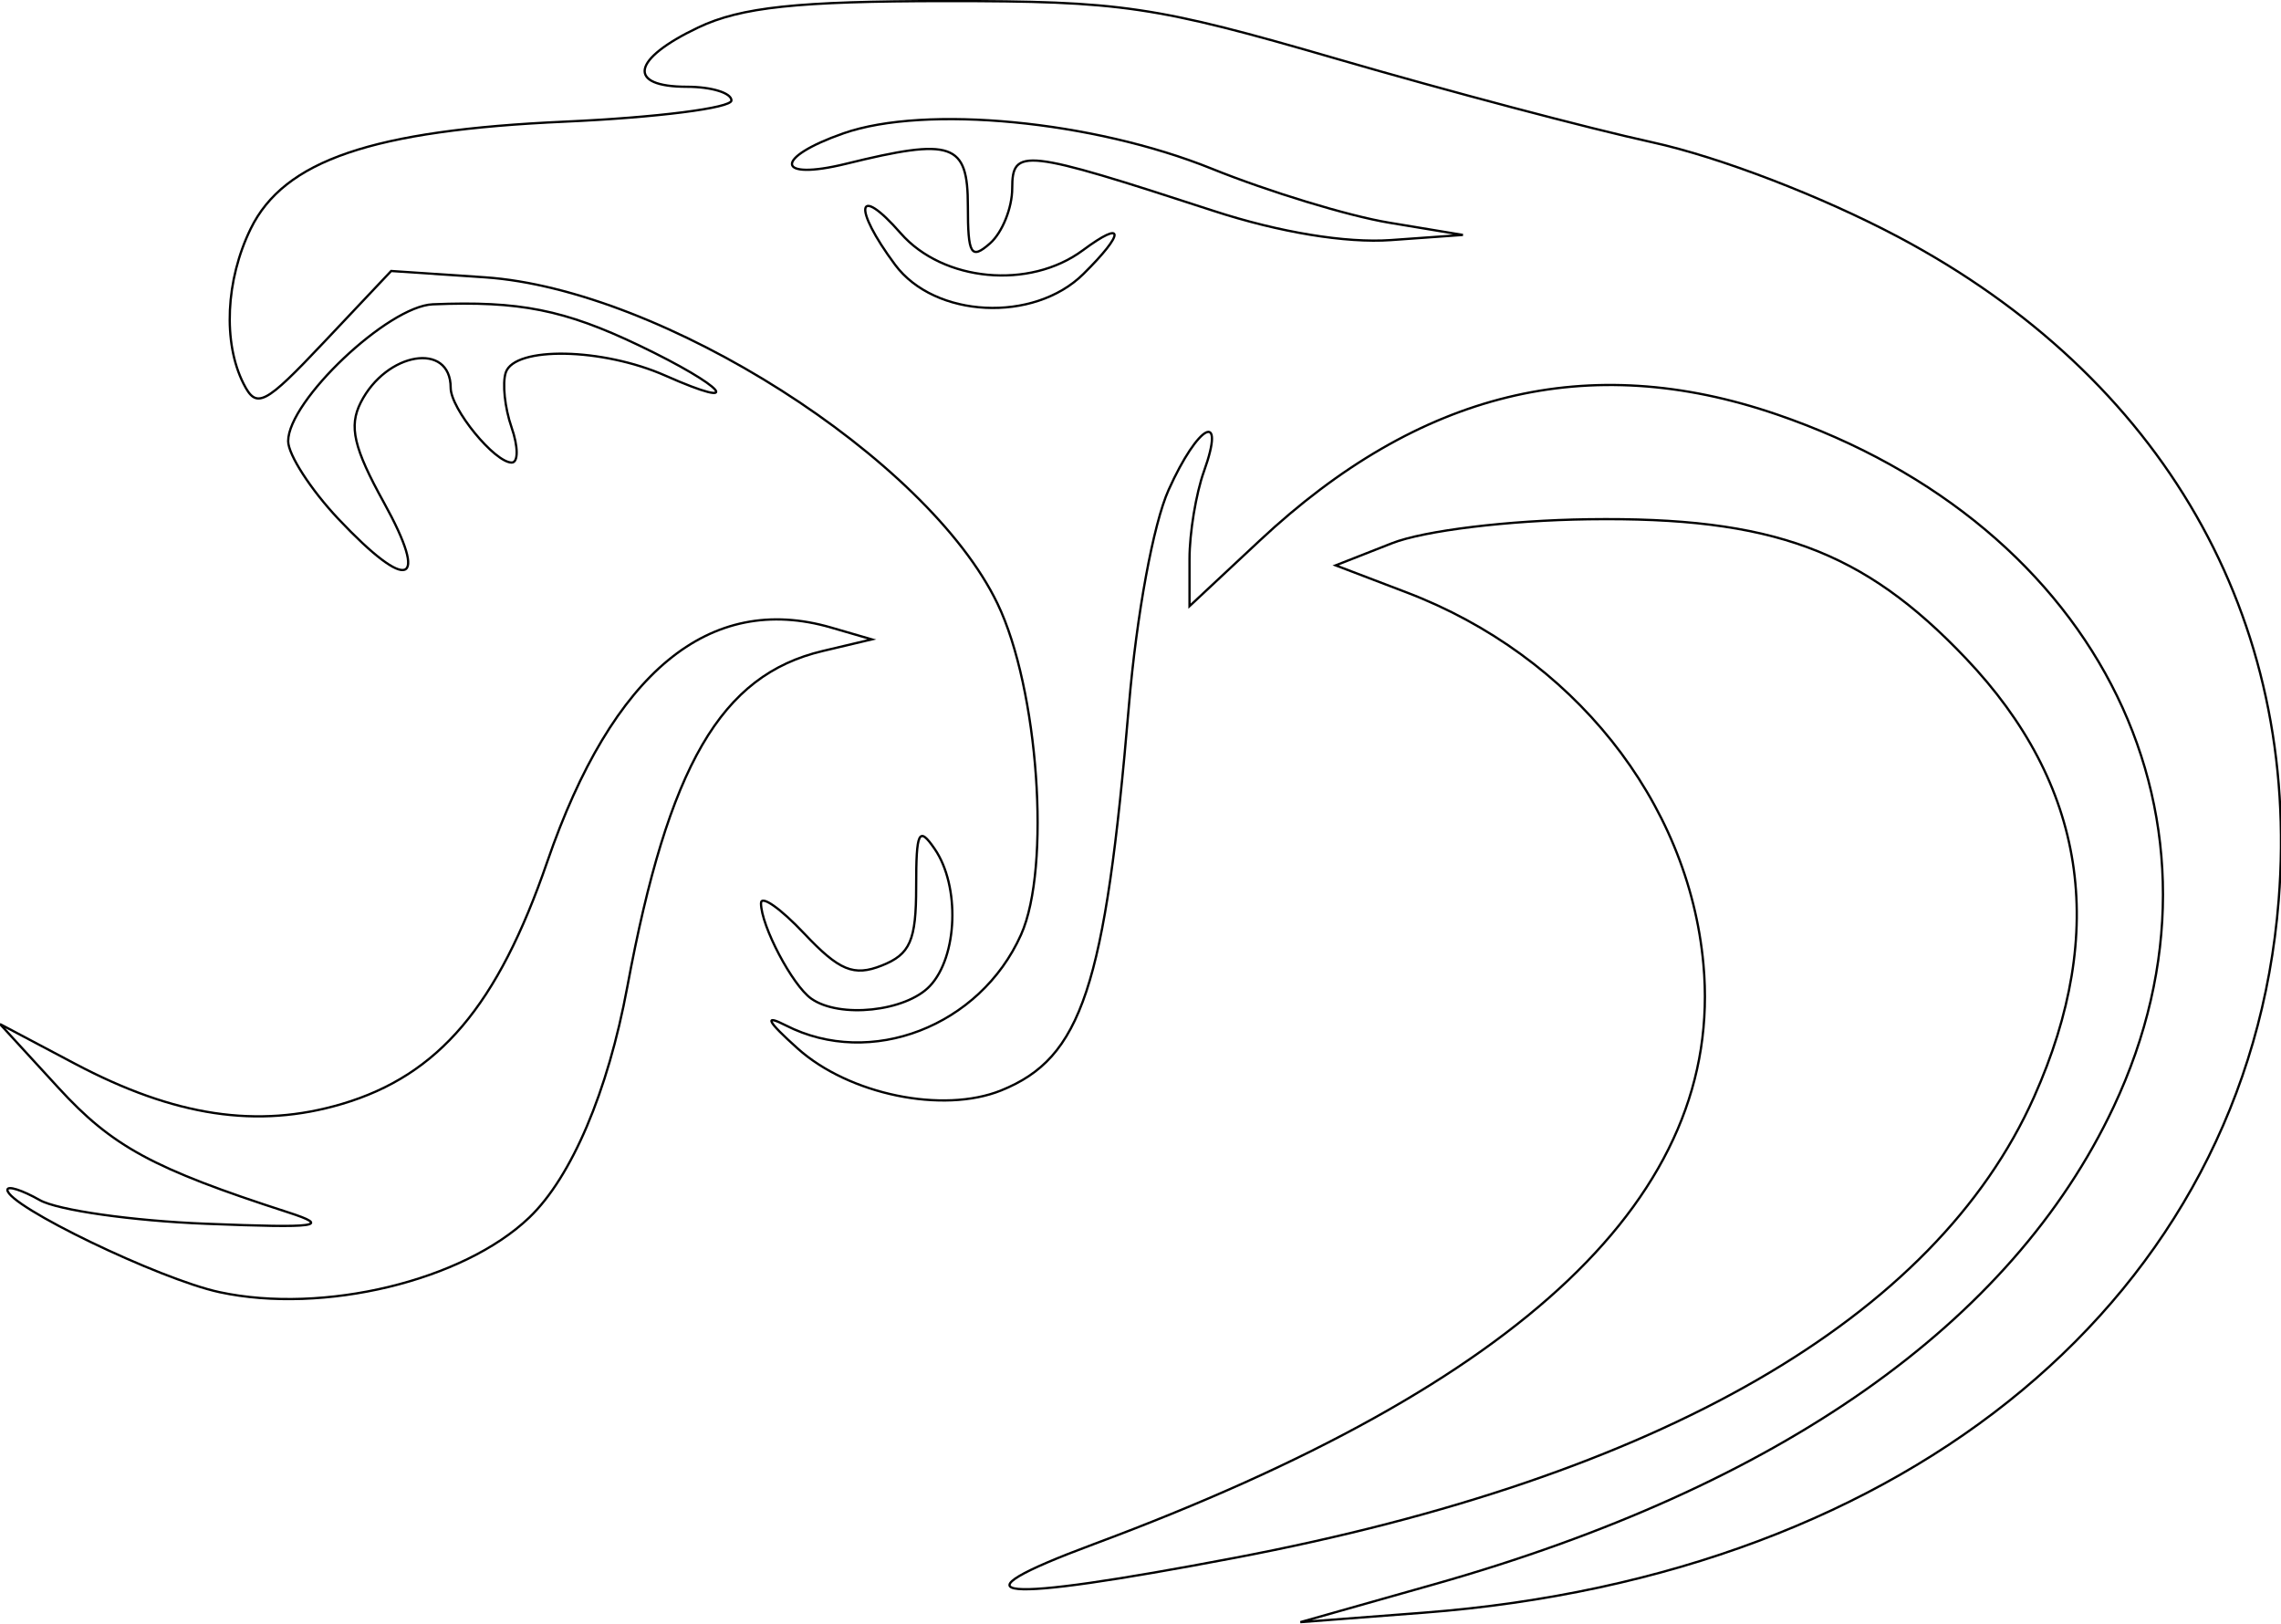
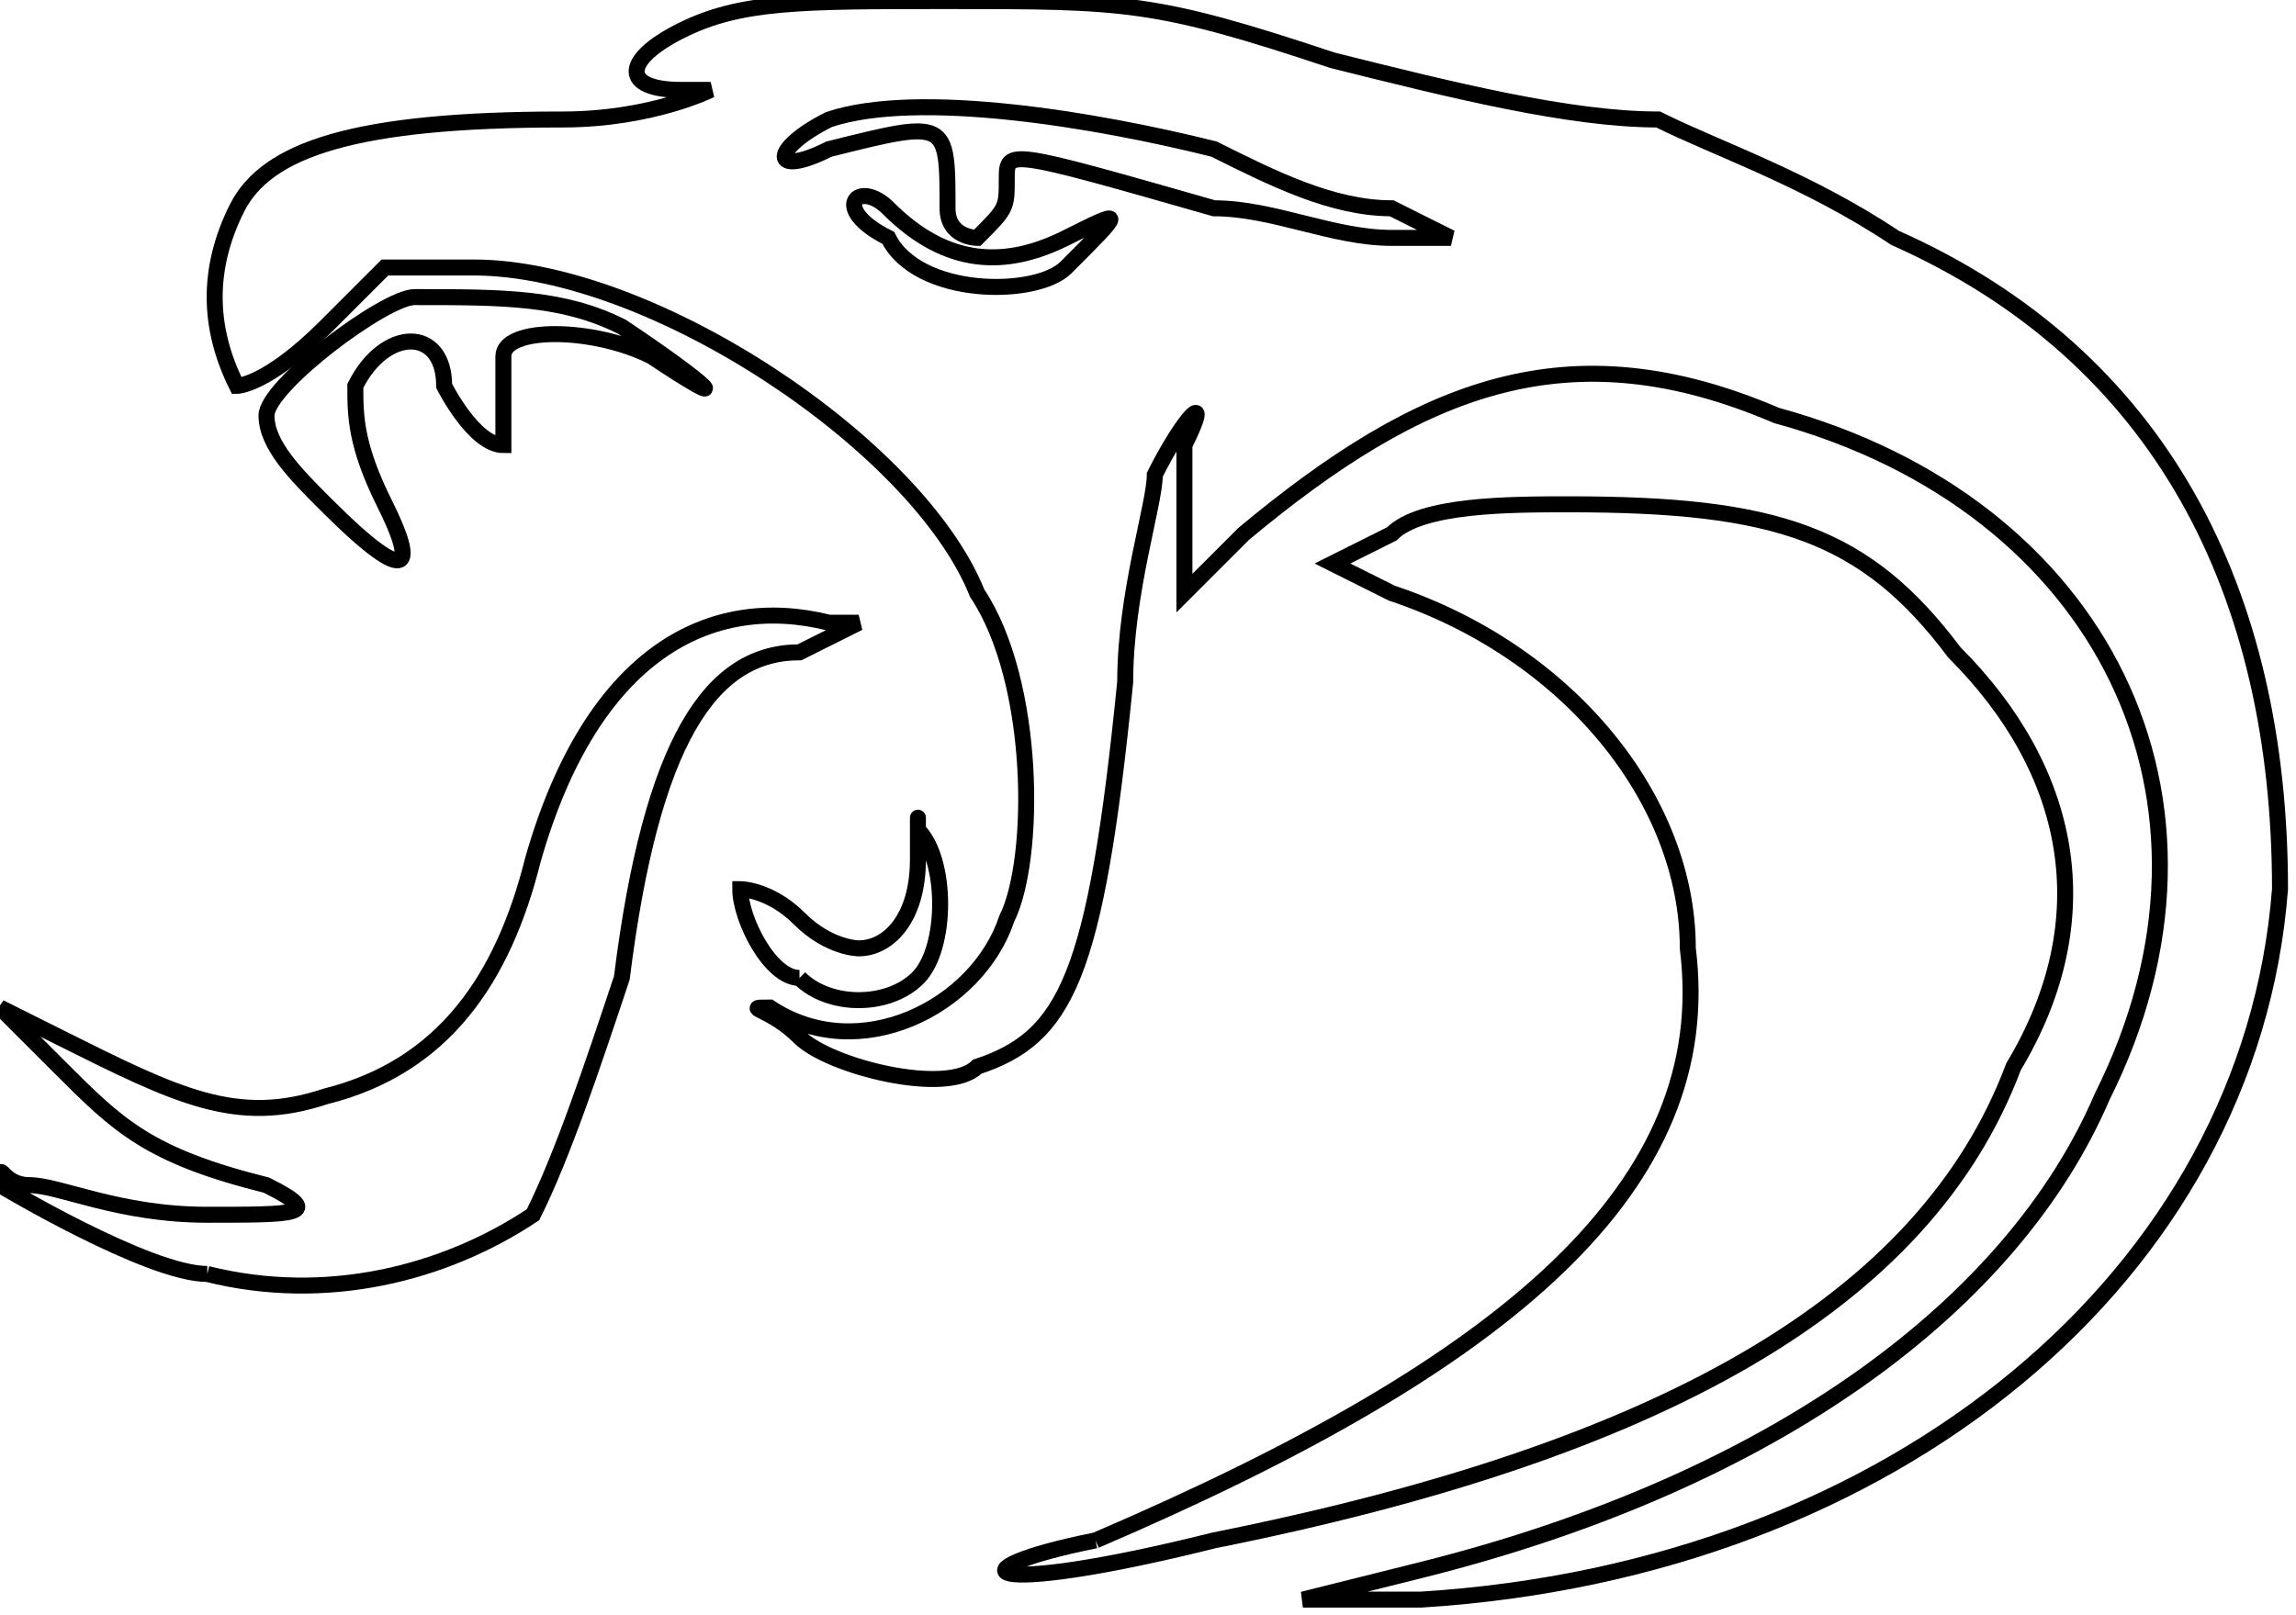
- <svg xmlns="http://www.w3.org/2000/svg" baseProfile="full" height="427px" version="1.1" viewBox="103.673,144.476,81.024,57.585" width="600px">
-   <defs />
-   <path d="M 154.618,200.716 C 166.882,197.244 175.127,191.45 178.751,183.757 C 183.489,173.696 178.336,163.108 166.779,159.156 C 160.092,156.87 154.097,158.334 148.42,163.64 L 145.926,165.97 L 145.926,164.29 C 145.926,163.366 146.157,161.968 146.438,161.184 C 147.229,158.98 146.237,159.498 145.184,161.839 C 144.642,163.042 144.048,166.271 143.775,169.487 C 142.925,179.522 142.098,182.016 139.234,183.173 C 137.169,184.007 133.831,183.319 132.008,181.684 C 130.918,180.706 130.791,180.456 131.589,180.864 C 134.595,182.399 138.483,180.898 139.942,177.64 C 141.011,175.253 140.559,168.899 139.105,165.88 C 136.619,160.714 127.187,154.713 120.889,154.288 L 117.568,154.064 L 115.201,156.572 C 113.066,158.835 112.785,158.981 112.322,158.064 C 111.586,156.608 111.689,154.385 112.576,152.567 C 113.763,150.135 116.894,149.067 123.75,148.758 C 126.998,148.612 129.655,148.273 129.655,148.006 C 129.655,147.739 128.946,147.52 128.08,147.52 C 125.922,147.52 126.104,146.541 128.474,145.414 C 129.992,144.692 132.003,144.478 137.266,144.476 C 143.512,144.474 144.689,144.648 151.175,146.533 C 155.073,147.666 160.106,148.998 162.362,149.492 C 164.768,150.02 168.378,151.409 171.099,152.852 C 180.505,157.842 185.407,166.391 184.614,176.421 C 183.506,190.424 171.542,200.395 154.252,201.724 L 149.863,202.061 L 154.618,200.716" fill="none" stroke="#000000" stroke-width="0.081" />
-   <path d="M 142.153,154.173 C 143.641,152.704 143.63,152.219 142.136,153.329 C 140.243,154.733 137.173,154.445 135.666,152.723 C 134.103,150.935 133.949,151.796 135.467,153.841 C 136.874,155.737 140.393,155.911 142.153,154.173 L 142.153,154.173" fill="none" stroke="#000000" stroke-width="0.081" />
-   <path d="M 139.628,151.126 C 139.628,149.681 140.026,149.725 146.78,151.928 C 149.115,152.69 151.482,153.08 153.079,152.966 L 155.637,152.783 L 153.012,152.347 C 151.569,152.108 148.735,151.245 146.714,150.429 C 142.497,148.728 136.543,148.156 133.636,149.173 C 131.147,150.043 131.214,150.873 133.723,150.256 C 137.508,149.324 138.053,149.513 138.053,151.76 C 138.053,153.487 138.165,153.676 138.841,153.082 C 139.274,152.701 139.628,151.821 139.628,151.126 L 139.628,151.126" fill="none" stroke="#000000" stroke-width="0.081" />
-   <path d="M 142.515,199.293 C 157.849,193.586 164.922,186.861 164.181,178.694 C 163.655,172.895 159.535,167.73 153.64,165.483 L 151.118,164.521 L 153.115,163.736 C 154.254,163.288 157.256,162.921 160.098,162.883 C 166.628,162.795 169.855,163.984 173.501,167.822 C 177.763,172.308 178.567,177.486 175.923,183.409 C 172.416,191.265 162.648,196.898 147.541,199.775 C 138.954,201.411 137.262,201.249 142.515,199.293" fill="none" stroke="#000000" stroke-width="0.081" />
-   <path d="M 111.471,190.339 C 109.34,189.881 103.936,187.274 103.936,186.705 C 103.936,186.546 104.453,186.71 105.085,187.068 C 105.717,187.427 108.374,187.805 110.99,187.909 C 114.983,188.068 115.451,188.003 113.909,187.504 C 109.099,185.948 107.664,185.169 105.744,183.074 L 103.673,180.815 L 106.33,182.221 C 109.875,184.098 112.82,184.542 115.819,183.653 C 119.26,182.632 121.352,180.164 123.113,175.048 C 125.43,168.317 128.875,165.474 133.195,166.73 L 134.641,167.15 L 132.893,167.564 C 129.28,168.42 127.416,171.626 125.954,179.503 C 125.265,183.217 123.976,186.247 122.475,187.686 C 120.127,189.935 115.16,191.133 111.471,190.339 L 111.471,190.339" fill="none" stroke="#000000" stroke-width="0.081" />
-   <path d="M 132.489,179.911 C 131.817,179.436 130.705,177.323 130.705,176.523 C 130.705,176.22 131.395,176.704 132.238,177.597 C 133.483,178.917 134,179.131 134.993,178.737 C 136.004,178.337 136.216,177.853 136.216,175.946 C 136.216,173.962 136.308,173.772 136.872,174.591 C 137.78,175.909 137.693,178.414 136.704,179.463 C 135.847,180.371 133.493,180.622 132.489,179.911 L 132.489,179.911" fill="none" stroke="#000000" stroke-width="0.081" />
-   <path d="M 115.693,162.872 C 114.712,161.831 113.909,160.588 113.909,160.109 C 113.909,158.674 117.458,155.314 119.044,155.248 C 122.12,155.121 123.726,155.441 126.375,156.708 C 129.42,158.165 130.201,159.062 127.31,157.782 C 125.075,156.792 121.951,156.731 121.638,157.671 C 121.512,158.053 121.604,158.929 121.844,159.618 C 122.084,160.306 122.087,160.869 121.85,160.869 C 121.243,160.869 119.682,158.959 119.682,158.216 C 119.682,156.562 117.396,156.936 116.485,158.739 C 116.059,159.584 116.237,160.35 117.309,162.289 C 118.939,165.237 118.183,165.51 115.693,162.872 L 115.693,162.872" fill="none" stroke="#000000" stroke-width="0.081" />
+ <svg xmlns="http://www.w3.org/2000/svg" id="svg18" width="57.42" viewBox="103.7 144.5 7.754 5.447" version="1.1" height="40.39">
+   <defs id="defs2" />
+   <path style="stroke-width:0.054;stroke-miterlimit:4;stroke-dasharray:none" id="path4" stroke-width="0.081" stroke="#000000" fill="none" d="m 108.5,149.8 c 1.2,-0.3 2,-0.9 2.3,-1.6 0.5,-1 0,-2 -1.1,-2.3 -0.7,-0.3 -1.2,-0.1 -1.8,0.4 l -0.2,0.2 v -0.2 c 0,0 0,-0.2 0,-0.3 0.1,-0.2 0,-0.1 -0.1,0.1 0,0.1 -0.1,0.4 -0.1,0.7 -0.1,1 -0.2,1.2 -0.5,1.3 -0.1,0.1 -0.5,0 -0.6,-0.1 -0.1,-0.1 -0.2,-0.1 -0.1,-0.1 0.3,0.2 0.7,0 0.8,-0.3 0.1,-0.2 0.1,-0.8 -0.1,-1.1 -0.2,-0.5 -1.1,-1.1 -1.7,-1.1 H 105 l -0.2,0.2 c -0.2,0.2 -0.3,0.2 -0.3,0.2 -0.1,-0.2 -0.1,-0.4 0,-0.6 0.1,-0.2 0.4,-0.3 1.1,-0.3 0.3,0 0.5,-0.1 0.5,-0.1 0,0 0,0 -0.1,0 -0.2,0 -0.2,-0.1 0,-0.2 0.2,-0.1 0.4,-0.1 0.9,-0.1 0.6,0 0.7,0 1.3,0.2 0.4,0.1 0.8,0.2 1.1,0.2 0.2,0.1 0.5,0.2 0.8,0.4 0.9,0.4 1.3,1.2 1.3,2.2 -0.1,1.3 -1.3,2.3 -2.9,2.4 h -0.4 l 0.4,-0.1" />
+   <path style="stroke-width:0.054;stroke-miterlimit:4;stroke-dasharray:none" id="path6" stroke-width="0.081" stroke="#000000" fill="none" d="m 107.3,145.4 c 0.2,-0.2 0.2,-0.2 0,-0.1 -0.2,0.1 -0.4,0.1 -0.6,-0.1 -0.1,-0.1 -0.2,0 0,0.1 0.1,0.2 0.5,0.2 0.6,0.1 v 0" />
+   <path style="stroke-width:0.054;stroke-miterlimit:4;stroke-dasharray:none" id="path8" stroke-width="0.081" stroke="#000000" fill="none" d="m 107.1,145.1 c 0,-0.1 0,-0.1 0.7,0.1 0.2,0 0.4,0.1 0.6,0.1 h 0.2 l -0.2,-0.1 c -0.2,0 -0.4,-0.1 -0.6,-0.2 -0.4,-0.1 -1,-0.2 -1.3,-0.1 -0.2,0.1 -0.2,0.2 0,0.1 0.4,-0.1 0.4,-0.1 0.4,0.2 0,0.1 0.1,0.1 0.1,0.1 0.1,-0.1 0.1,-0.1 0.1,-0.2 v 0" />
+   <path style="stroke-width:0.054;stroke-miterlimit:4;stroke-dasharray:none" id="path10" stroke-width="0.081" stroke="#000000" fill="none" d="m 107.4,149.7 c 1.4,-0.6 2.1,-1.2 2,-2 0,-0.5 -0.4,-1 -1,-1.2 l -0.2,-0.1 0.2,-0.1 c 0.1,-0.1 0.4,-0.1 0.6,-0.1 0.7,0 1,0.1 1.3,0.5 0.4,0.4 0.5,0.9 0.2,1.4 -0.3,0.8 -1.2,1.3 -2.7,1.6 -0.8,0.2 -0.9,0.1 -0.4,0" />
+   <path style="stroke-width:0.054;stroke-miterlimit:4;stroke-dasharray:none" id="path12" stroke-width="0.081" stroke="#000000" fill="none" d="m 104.4,148.8 c -0.2,0 -0.7,-0.3 -0.7,-0.3 0,-0.1 0,0 0.1,0 0.1,0 0.3,0.1 0.6,0.1 0.3,0 0.4,0 0.2,-0.1 -0.4,-0.1 -0.5,-0.2 -0.7,-0.4 l -0.2,-0.2 0.2,0.1 c 0.4,0.2 0.6,0.3 0.9,0.2 0.4,-0.1 0.6,-0.4 0.7,-0.8 0.2,-0.7 0.6,-0.9 1,-0.8 h 0.1 l -0.2,0.1 c -0.3,0 -0.5,0.3 -0.6,1.1 -0.1,0.3 -0.2,0.6 -0.3,0.8 -0.3,0.2 -0.7,0.3 -1.1,0.2 v 0" />
+   <path style="stroke-width:0.054;stroke-miterlimit:4;stroke-dasharray:none" id="path14" stroke-width="0.081" stroke="#000000" fill="none" d="m 106.4,147.8 c -0.1,0 -0.2,-0.2 -0.2,-0.3 0,0 0.1,0 0.2,0.1 0.1,0.1 0.2,0.1 0.2,0.1 0.1,0 0.2,-0.1 0.2,-0.3 0,-0.1 0,-0.2 0,-0.1 0.1,0.1 0.1,0.4 0,0.5 -0.1,0.1 -0.3,0.1 -0.4,0 v 0" />
+   <path style="stroke-width:0.054;stroke-miterlimit:4;stroke-dasharray:none" id="path16" stroke-width="0.081" stroke="#000000" fill="none" d="m 104.8,146.2 c -0.1,-0.1 -0.2,-0.2 -0.2,-0.3 0,-0.1 0.4,-0.4 0.5,-0.4 0.3,0 0.5,0 0.7,0.1 0.3,0.2 0.4,0.3 0.1,0.1 -0.2,-0.1 -0.5,-0.1 -0.5,0 0,0.1 0,0.1 0,0.2 0,0.1 0,0.1 0,0.1 -0.1,0 -0.2,-0.2 -0.2,-0.2 0,-0.2 -0.2,-0.2 -0.3,0 0,0.1 0,0.2 0.1,0.4 0.1,0.2 0.1,0.3 -0.2,0 v 0" />
</svg>
